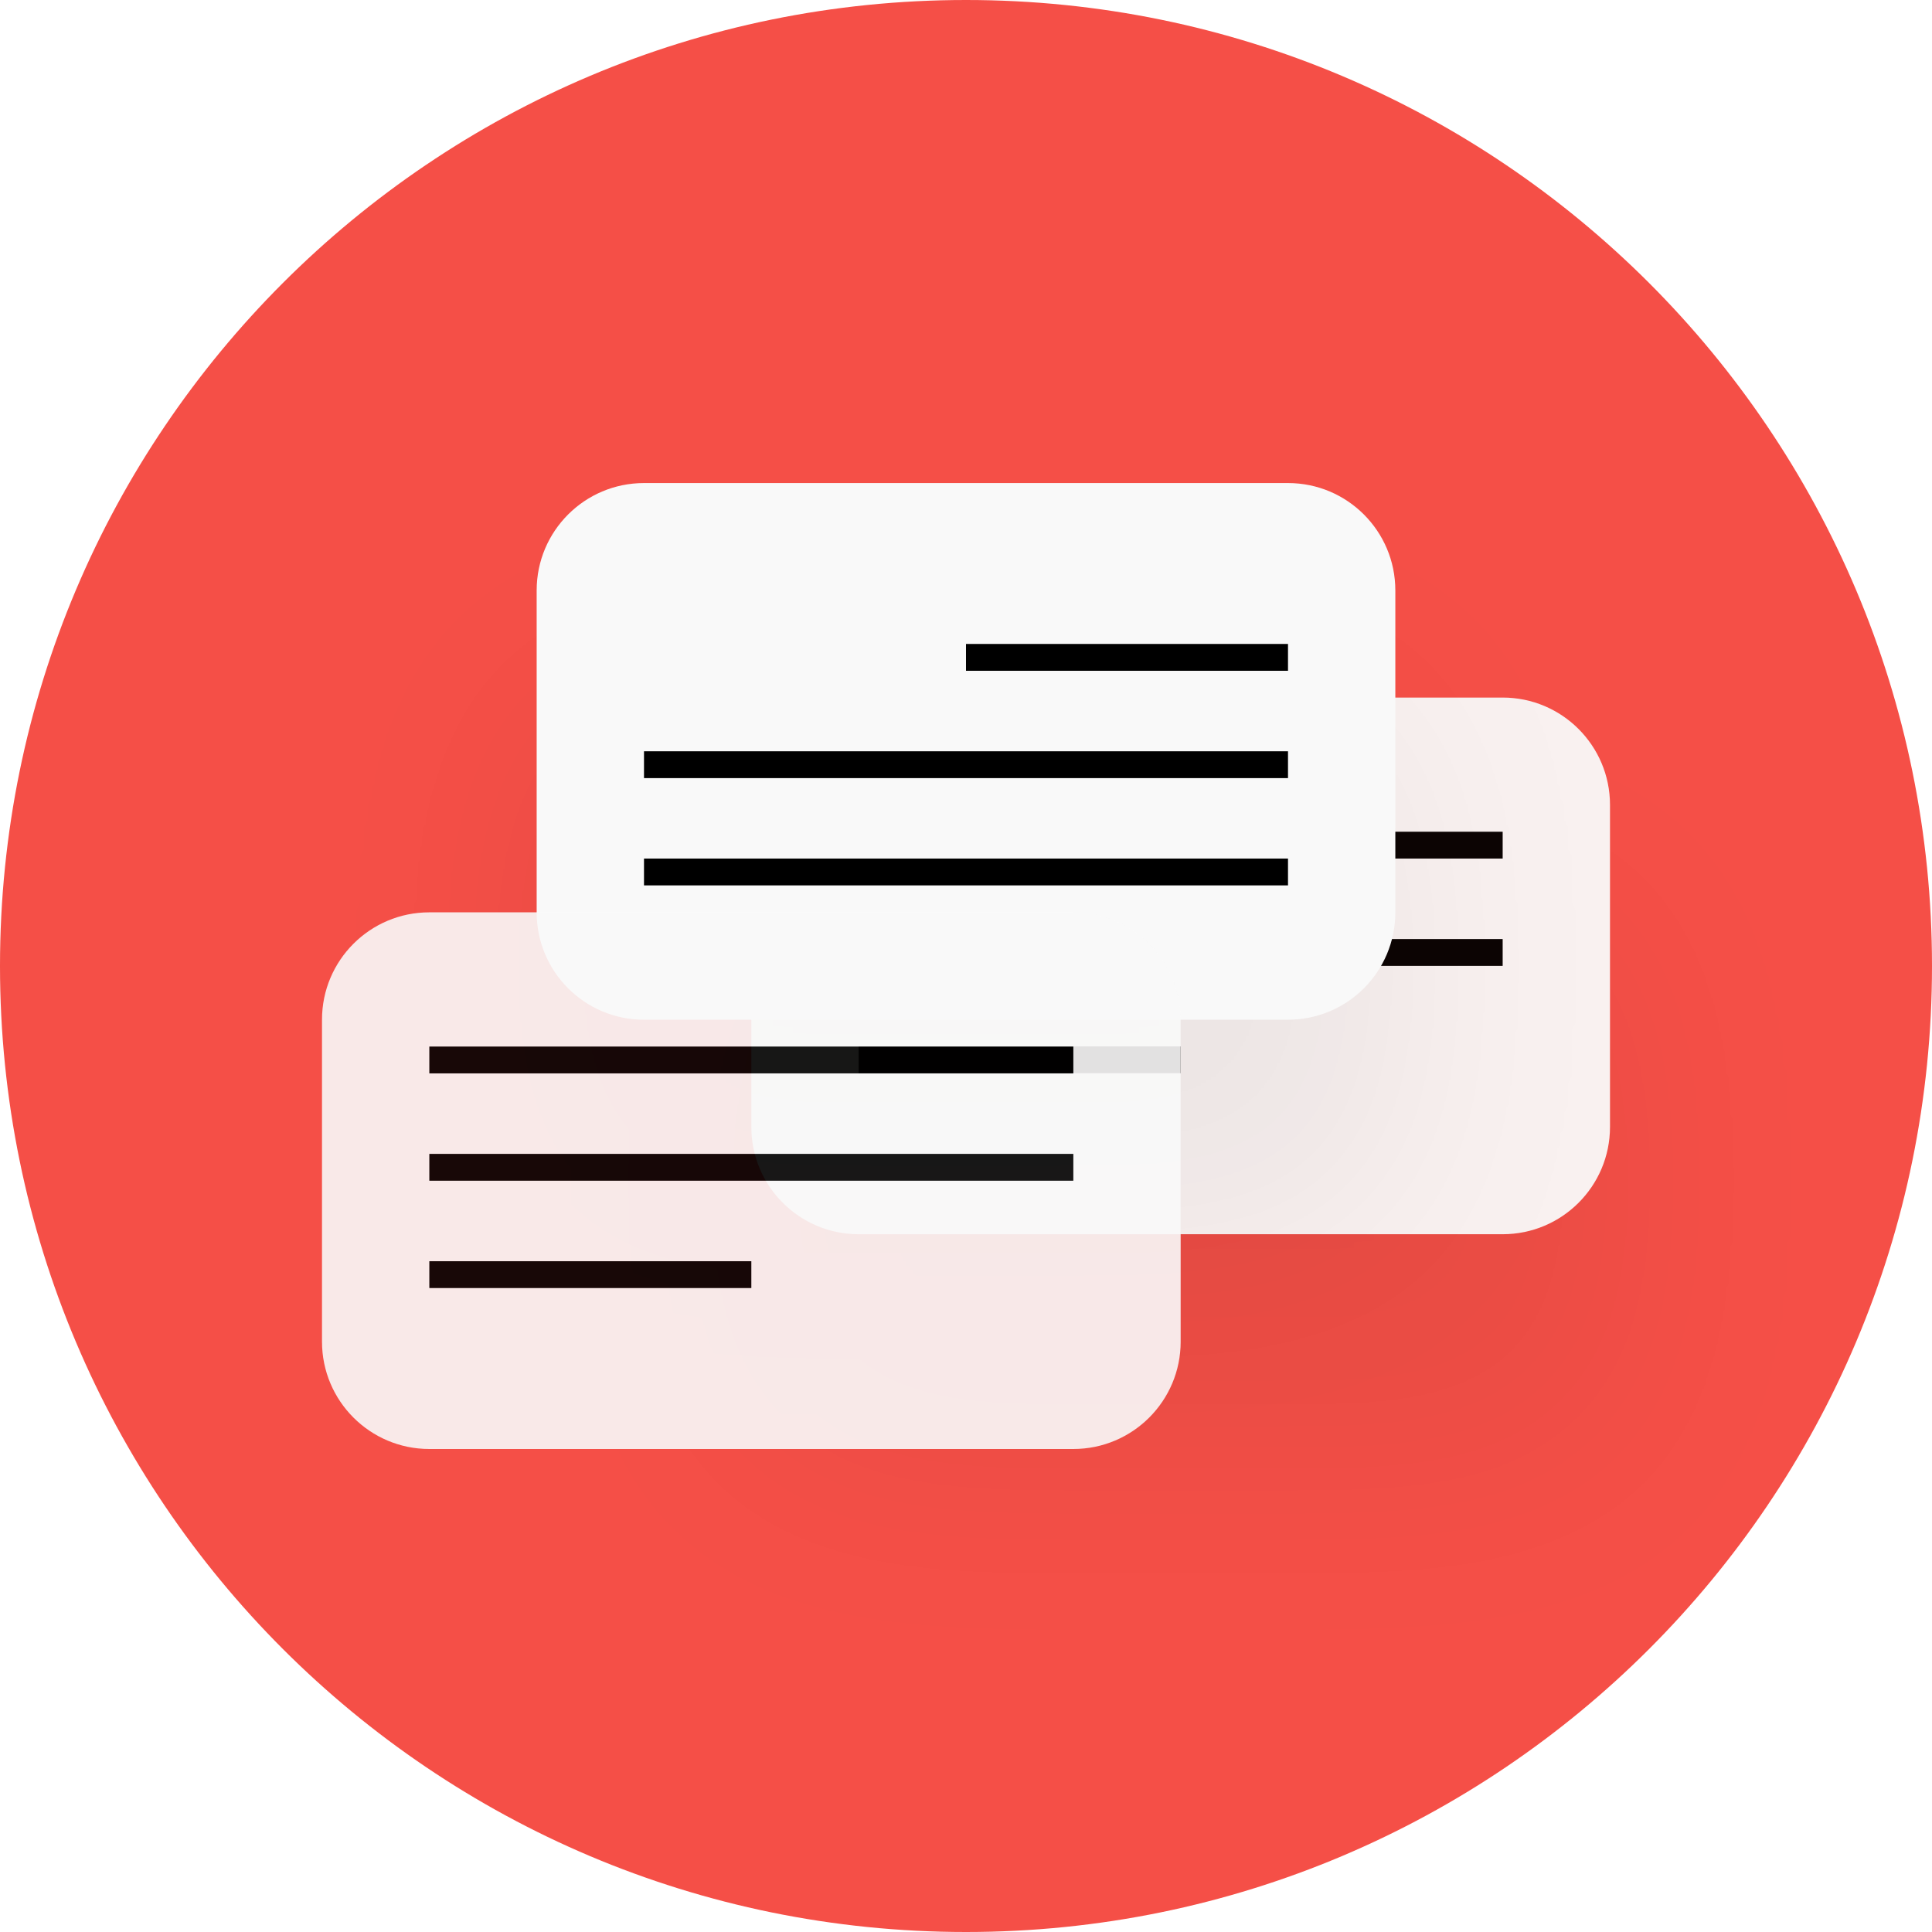
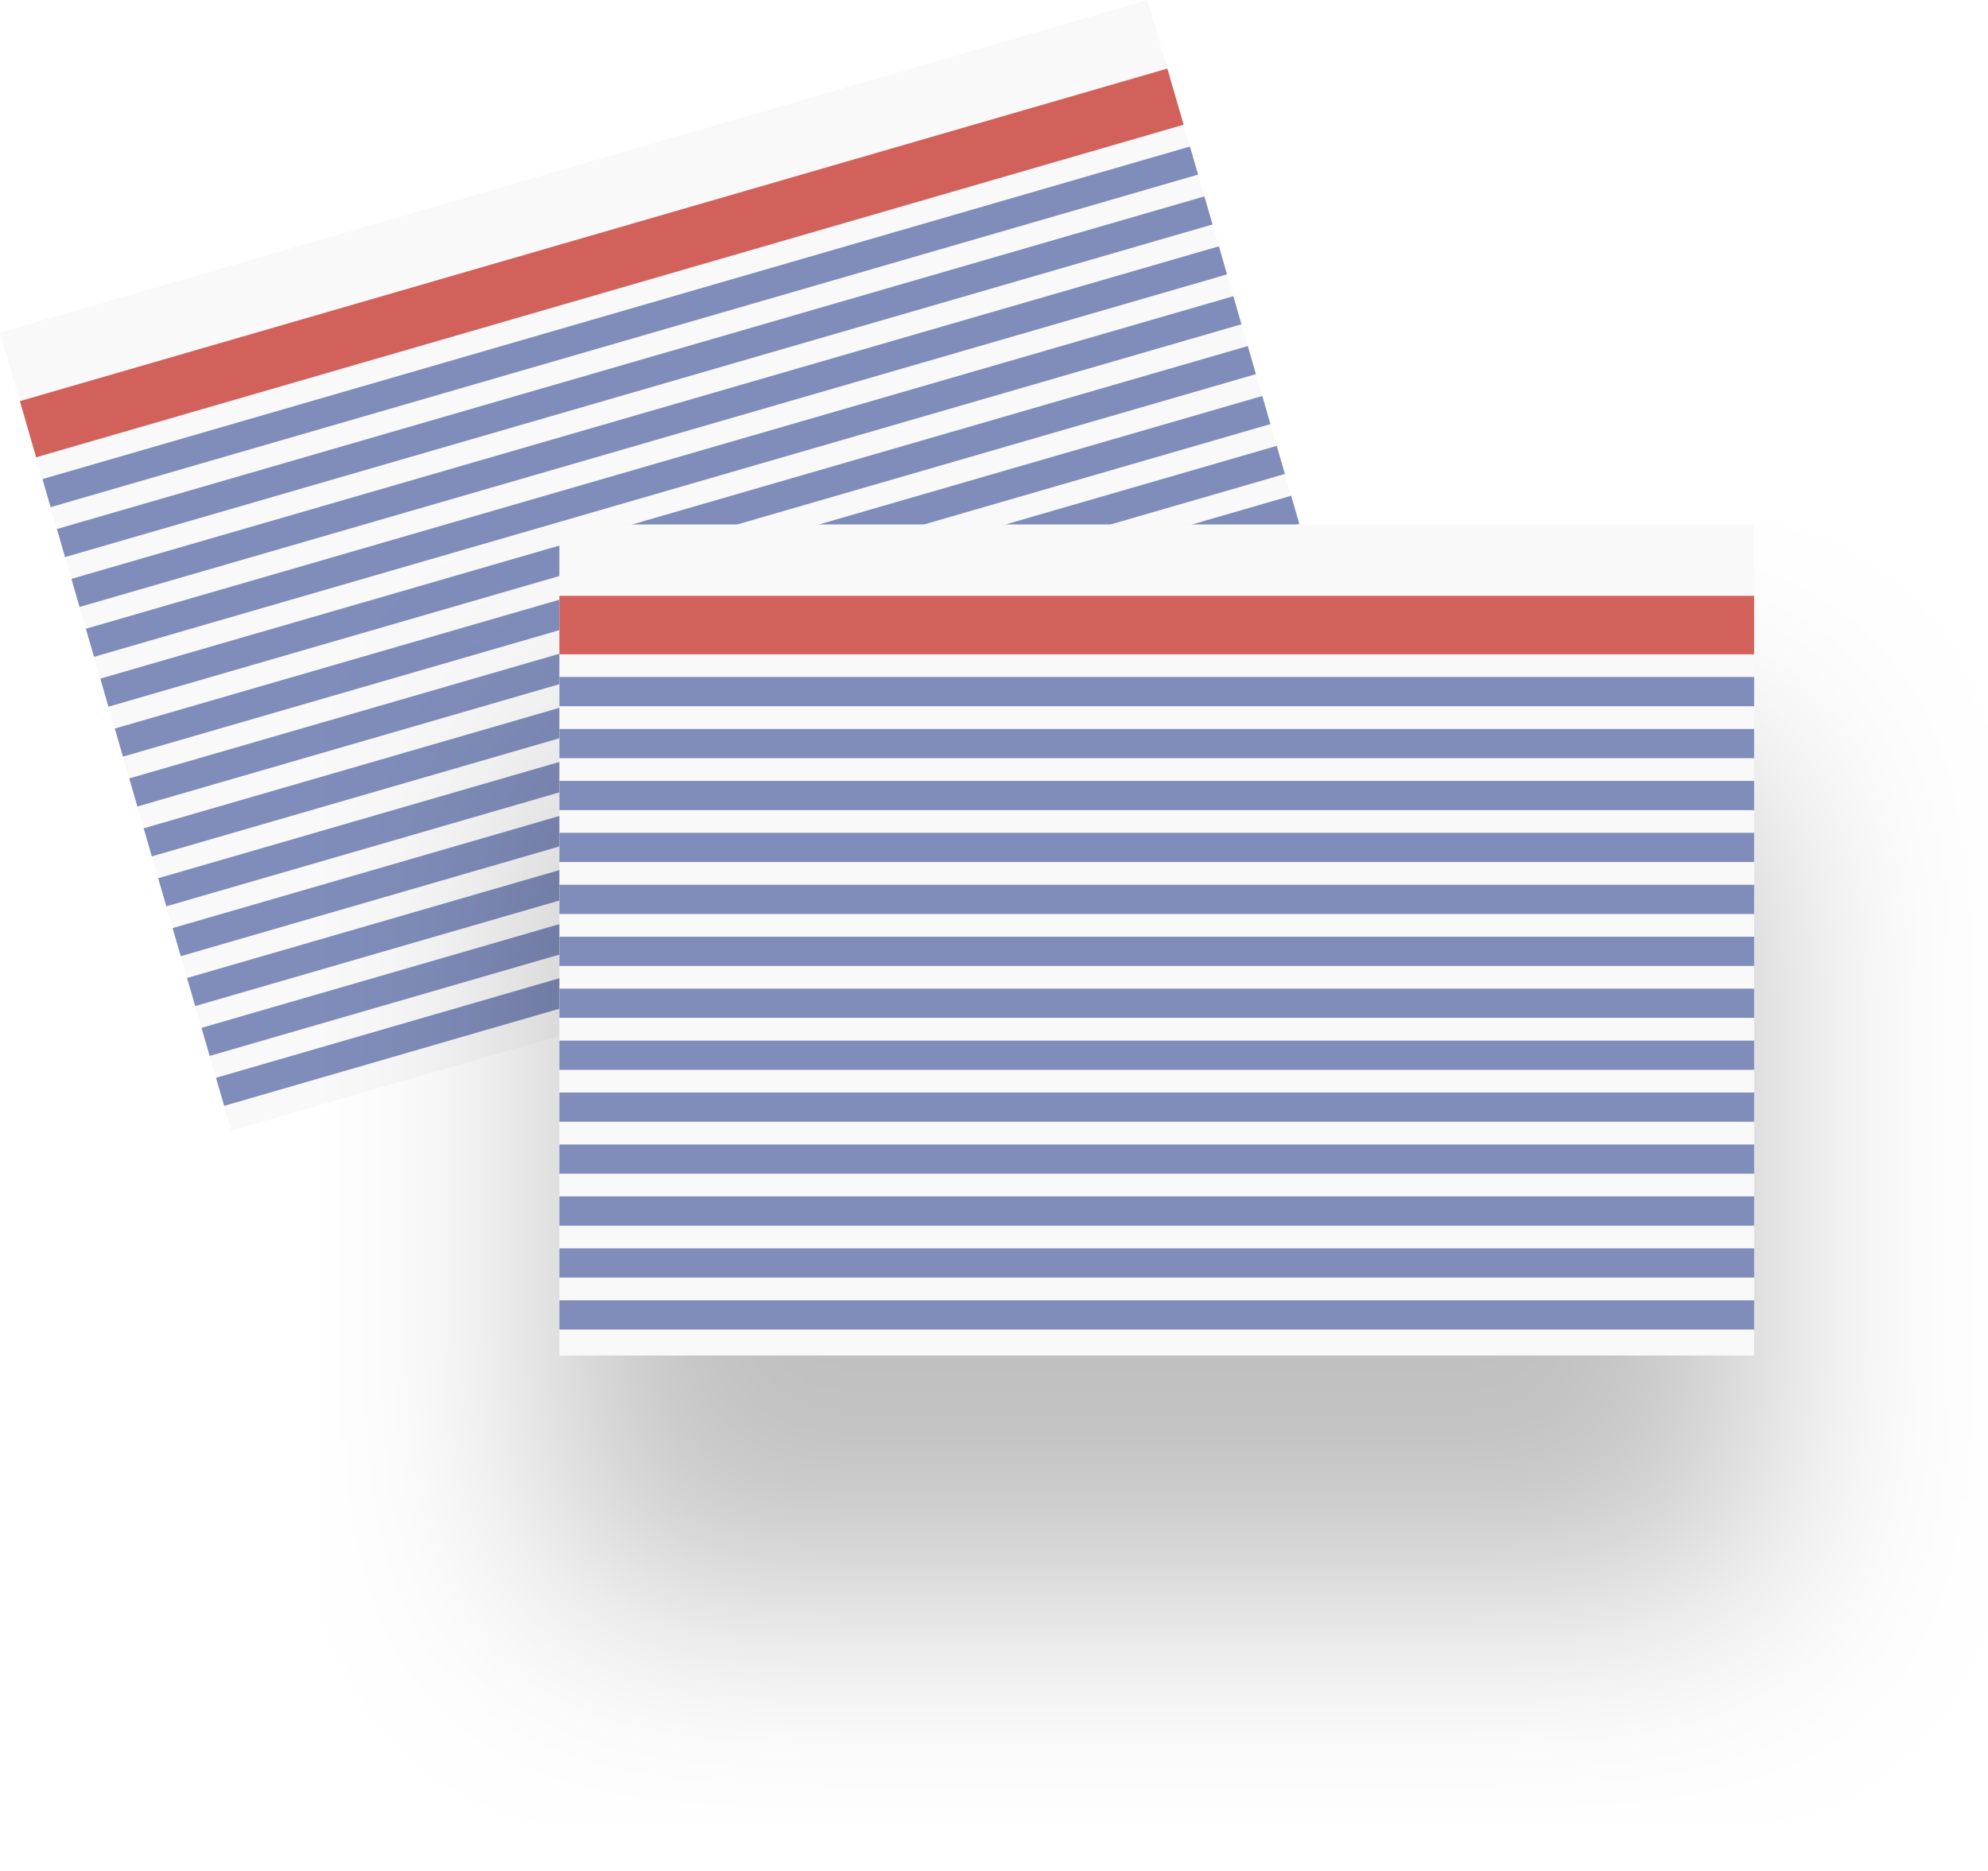
- <svg xmlns="http://www.w3.org/2000/svg" width="36" height="36" fill="none" viewBox="0 0 36 36">
-   <circle cx="18" cy="18" r="18" fill="#F54F47" />
-   <g opacity=".95">
-     <g filter="url(#prefix__filter0_d)">
-       <rect width="16" height="10" fill="#F9F9F9" rx="2" transform="matrix(-1 0 0 1 30 12.998)" />
-     </g>
-     <path stroke="#000" stroke-width=".5" d="M16 15.748L28 15.748M16 17.748L28 17.748M16 19.748L22 19.748" />
-   </g>
-   <g filter="url(#prefix__filter1_d)">
-     <rect width="16" height="10" x="26" y="18.999" fill="#F9F9F9" rx="2" transform="rotate(180 26 19)" />
-   </g>
-   <path stroke="#000" stroke-width=".5" d="M24 16.248L12 16.248M24 14.249L12 14.249M24 12.249L18 12.249" />
-   <g opacity=".9">
-     <rect width="16" height="10" x="6" y="17" fill="#F9F9F9" rx="2" />
-     <path stroke="#000" stroke-width=".5" d="M8 19.751L20 19.751M8 21.751L20 21.751M8 23.751L14 23.751" />
+ <svg xmlns="http://www.w3.org/2000/svg" width="34" height="32" viewBox="0 0 34 32" fill="none">
+   <rect y="5.688" width="20.433" height="14.214" transform="rotate(-16.1638 0 5.68811)" fill="#F9F9F9" />
+   <line x1="0.479" y1="7.341" x2="20.104" y2="1.653" stroke="#D2615C" />
+   <line x1="0.796" y1="8.434" x2="20.421" y2="2.746" stroke="#808DBA" stroke-width="0.5" />
+   <line x1="1.043" y1="9.288" x2="20.668" y2="3.599" stroke="#808DBA" stroke-width="0.5" />
+   <line x1="1.291" y1="10.141" x2="20.916" y2="4.453" stroke="#808DBA" stroke-width="0.5" />
+   <line x1="1.538" y1="10.994" x2="21.163" y2="5.306" stroke="#808DBA" stroke-width="0.5" />
+   <line x1="1.785" y1="11.847" x2="21.41" y2="6.159" stroke="#808DBA" stroke-width="0.5" />
+   <line x1="2.033" y1="12.701" x2="21.658" y2="7.013" stroke="#808DBA" stroke-width="0.5" />
+   <line x1="2.28" y1="13.554" x2="21.905" y2="7.866" stroke="#808DBA" stroke-width="0.5" />
+   <line x1="2.527" y1="14.407" x2="22.152" y2="8.719" stroke="#808DBA" stroke-width="0.5" />
+   <line x1="2.775" y1="15.261" x2="22.4" y2="9.572" stroke="#808DBA" stroke-width="0.5" />
+   <line x1="3.022" y1="16.114" x2="22.647" y2="10.425" stroke="#808DBA" stroke-width="0.5" />
+   <line x1="3.269" y1="16.967" x2="22.894" y2="11.279" stroke="#808DBA" stroke-width="0.5" />
+   <line x1="3.516" y1="17.82" x2="23.142" y2="12.132" stroke="#808DBA" stroke-width="0.5" />
+   <line x1="3.764" y1="18.674" x2="23.389" y2="12.985" stroke="#808DBA" stroke-width="0.5" />
+   <g filter="url(#filter0_d)">
+     <rect x="9.567" y="8.97" width="20.433" height="14.214" fill="#F9F9F9" />
+     <line x1="9.567" y1="10.691" x2="30" y2="10.691" stroke="#D2615C" />
+     <line x1="9.567" y1="11.829" x2="30" y2="11.829" stroke="#808DBA" stroke-width="0.5" />
+     <line x1="9.567" y1="12.718" x2="30" y2="12.718" stroke="#808DBA" stroke-width="0.5" />
+     <line x1="9.567" y1="13.606" x2="30" y2="13.606" stroke="#808DBA" stroke-width="0.5" />
+     <line x1="9.567" y1="14.494" x2="30" y2="14.494" stroke="#808DBA" stroke-width="0.5" />
+     <line x1="9.567" y1="15.383" x2="30" y2="15.383" stroke="#808DBA" stroke-width="0.5" />
+     <line x1="9.567" y1="16.271" x2="30" y2="16.271" stroke="#808DBA" stroke-width="0.5" />
+     <line x1="9.567" y1="17.159" x2="30" y2="17.159" stroke="#808DBA" stroke-width="0.5" />
+     <line x1="9.567" y1="18.048" x2="30" y2="18.048" stroke="#808DBA" stroke-width="0.5" />
+     <line x1="9.567" y1="18.936" x2="30" y2="18.936" stroke="#808DBA" stroke-width="0.5" />
+     <line x1="9.567" y1="19.825" x2="30" y2="19.825" stroke="#808DBA" stroke-width="0.5" />
+     <line x1="9.567" y1="20.713" x2="30" y2="20.713" stroke="#808DBA" stroke-width="0.5" />
+     <line x1="9.567" y1="21.601" x2="30" y2="21.601" stroke="#808DBA" stroke-width="0.5" />
+     <line x1="9.567" y1="22.49" x2="30" y2="22.49" stroke="#808DBA" stroke-width="0.5" />
  </g>
  <defs>
-     <filter id="prefix__filter0_d" width="24" height="18" x="10" y="12.998" color-interpolation-filters="sRGB" filterUnits="userSpaceOnUse">
+     <filter id="filter0_d" x="5.567" y="8.97" width="28.433" height="22.214" filterUnits="userSpaceOnUse" color-interpolation-filters="sRGB">
      <feFlood flood-opacity="0" result="BackgroundImageFix" />
-       <feColorMatrix in="SourceAlpha" values="0 0 0 0 0 0 0 0 0 0 0 0 0 0 0 0 0 0 127 0" />
+       <feColorMatrix in="SourceAlpha" type="matrix" values="0 0 0 0 0 0 0 0 0 0 0 0 0 0 0 0 0 0 127 0" />
      <feOffset dy="4" />
      <feGaussianBlur stdDeviation="2" />
-       <feColorMatrix values="0 0 0 0 0 0 0 0 0 0 0 0 0 0 0 0 0 0 0.05 0" />
-       <feBlend in2="BackgroundImageFix" result="effect1_dropShadow" />
-       <feBlend in="SourceGraphic" in2="effect1_dropShadow" result="shape" />
-     </filter>
-     <filter id="prefix__filter1_d" width="24" height="18" x="6" y="8.999" color-interpolation-filters="sRGB" filterUnits="userSpaceOnUse">
-       <feFlood flood-opacity="0" result="BackgroundImageFix" />
-       <feColorMatrix in="SourceAlpha" values="0 0 0 0 0 0 0 0 0 0 0 0 0 0 0 0 0 0 127 0" />
-       <feOffset dy="4" />
-       <feGaussianBlur stdDeviation="2" />
-       <feColorMatrix values="0 0 0 0 0 0 0 0 0 0 0 0 0 0 0 0 0 0 0.05 0" />
-       <feBlend in2="BackgroundImageFix" result="effect1_dropShadow" />
-       <feBlend in="SourceGraphic" in2="effect1_dropShadow" result="shape" />
+       <feColorMatrix type="matrix" values="0 0 0 0 0 0 0 0 0 0 0 0 0 0 0 0 0 0 0.25 0" />
+       <feBlend mode="normal" in2="BackgroundImageFix" result="effect1_dropShadow" />
+       <feBlend mode="normal" in="SourceGraphic" in2="effect1_dropShadow" result="shape" />
    </filter>
  </defs>
</svg>
